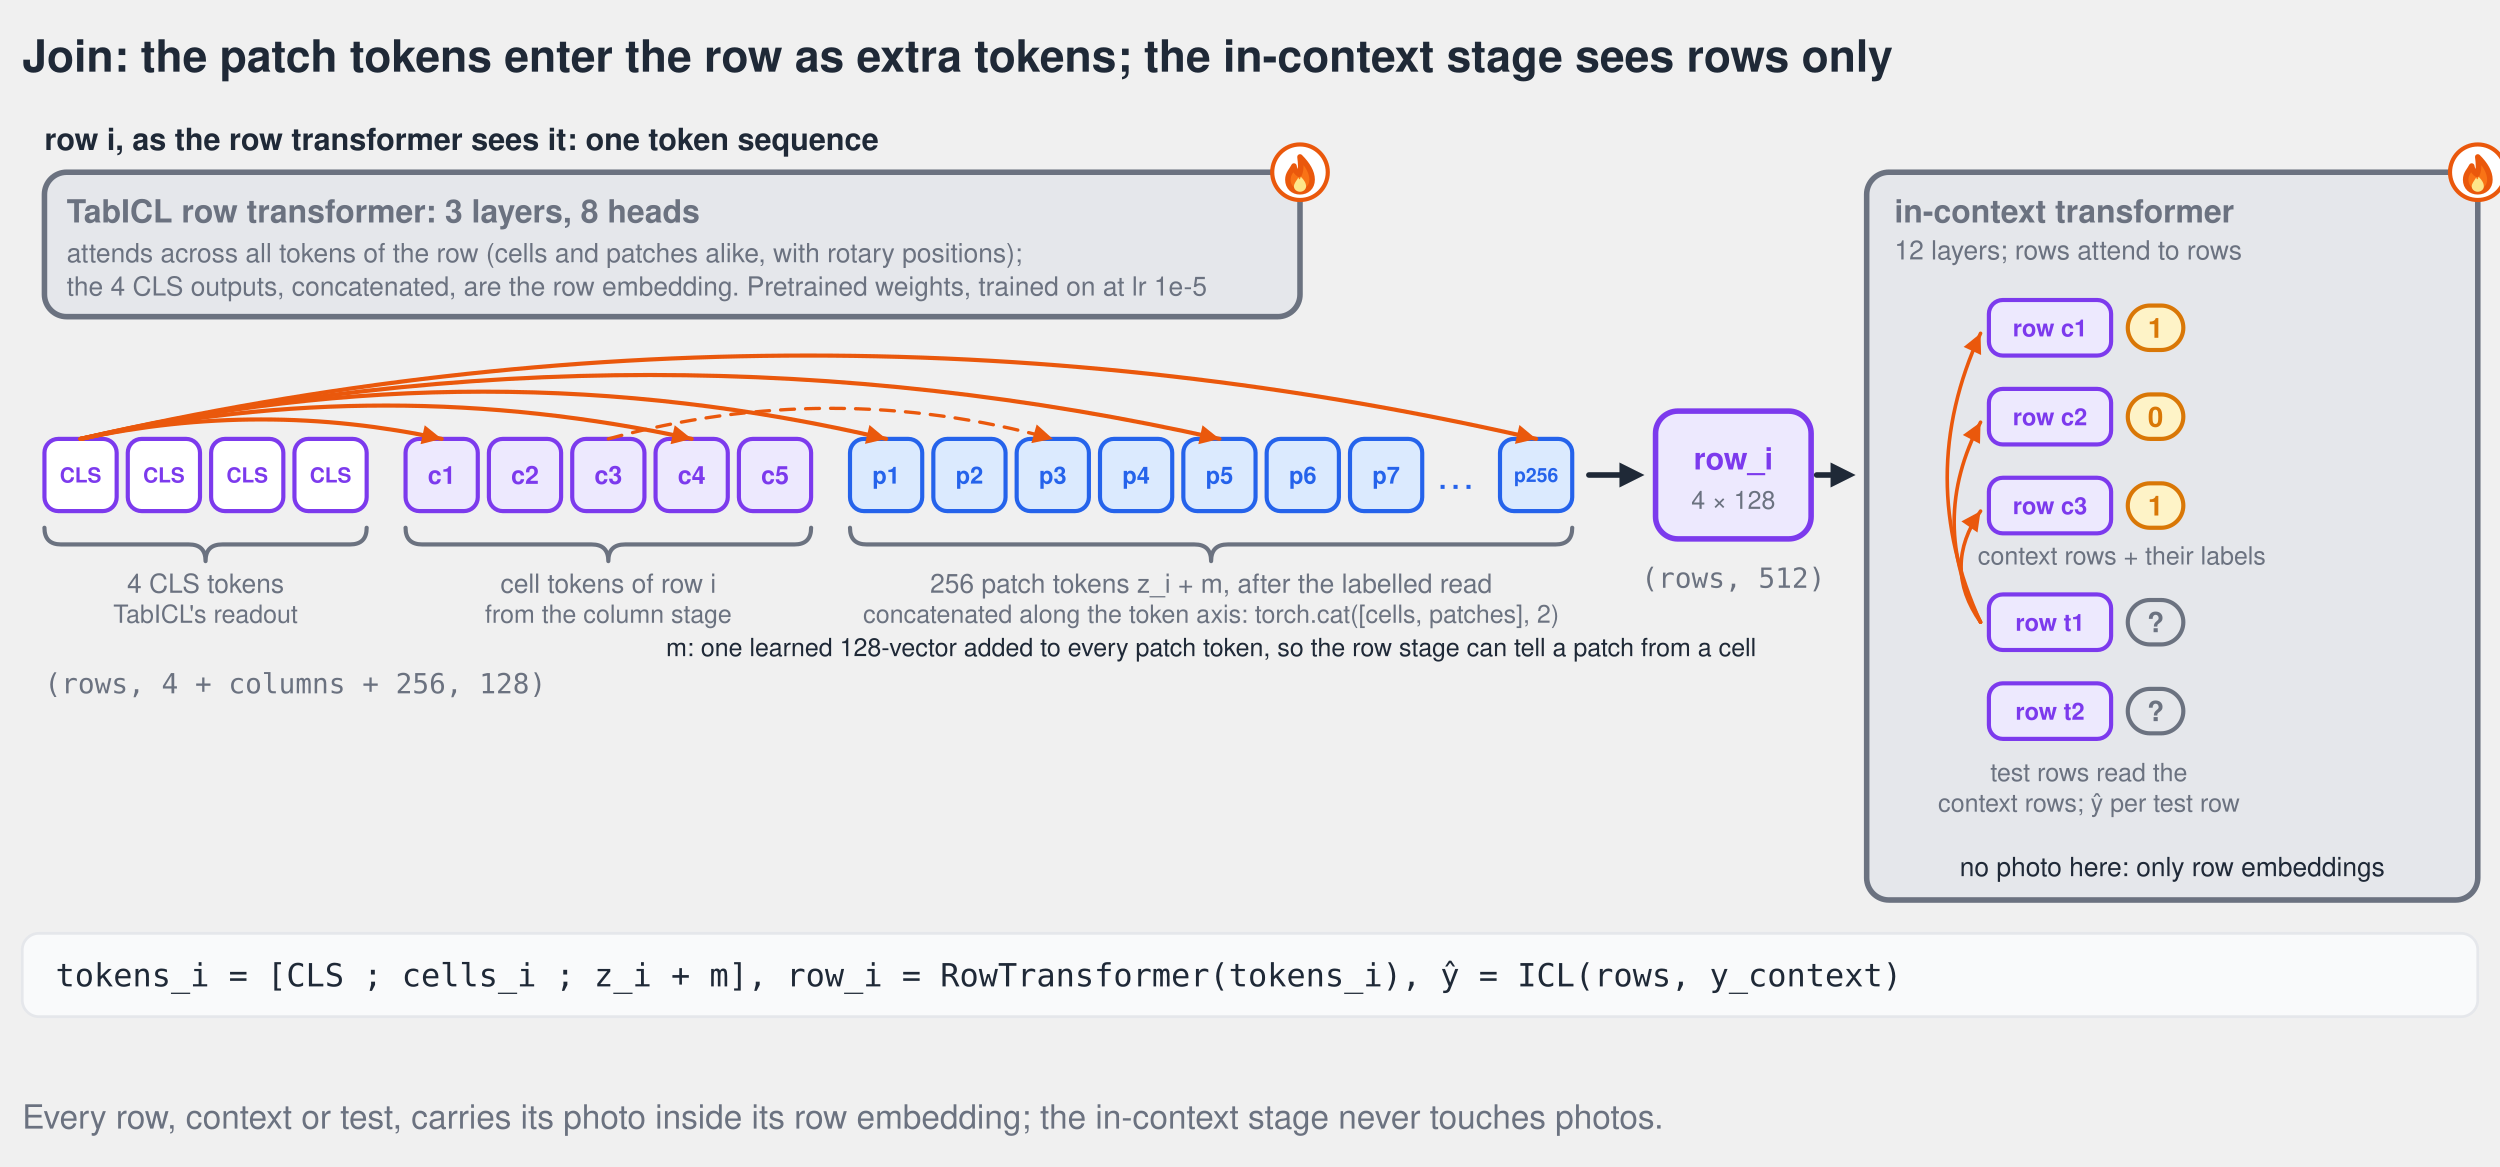
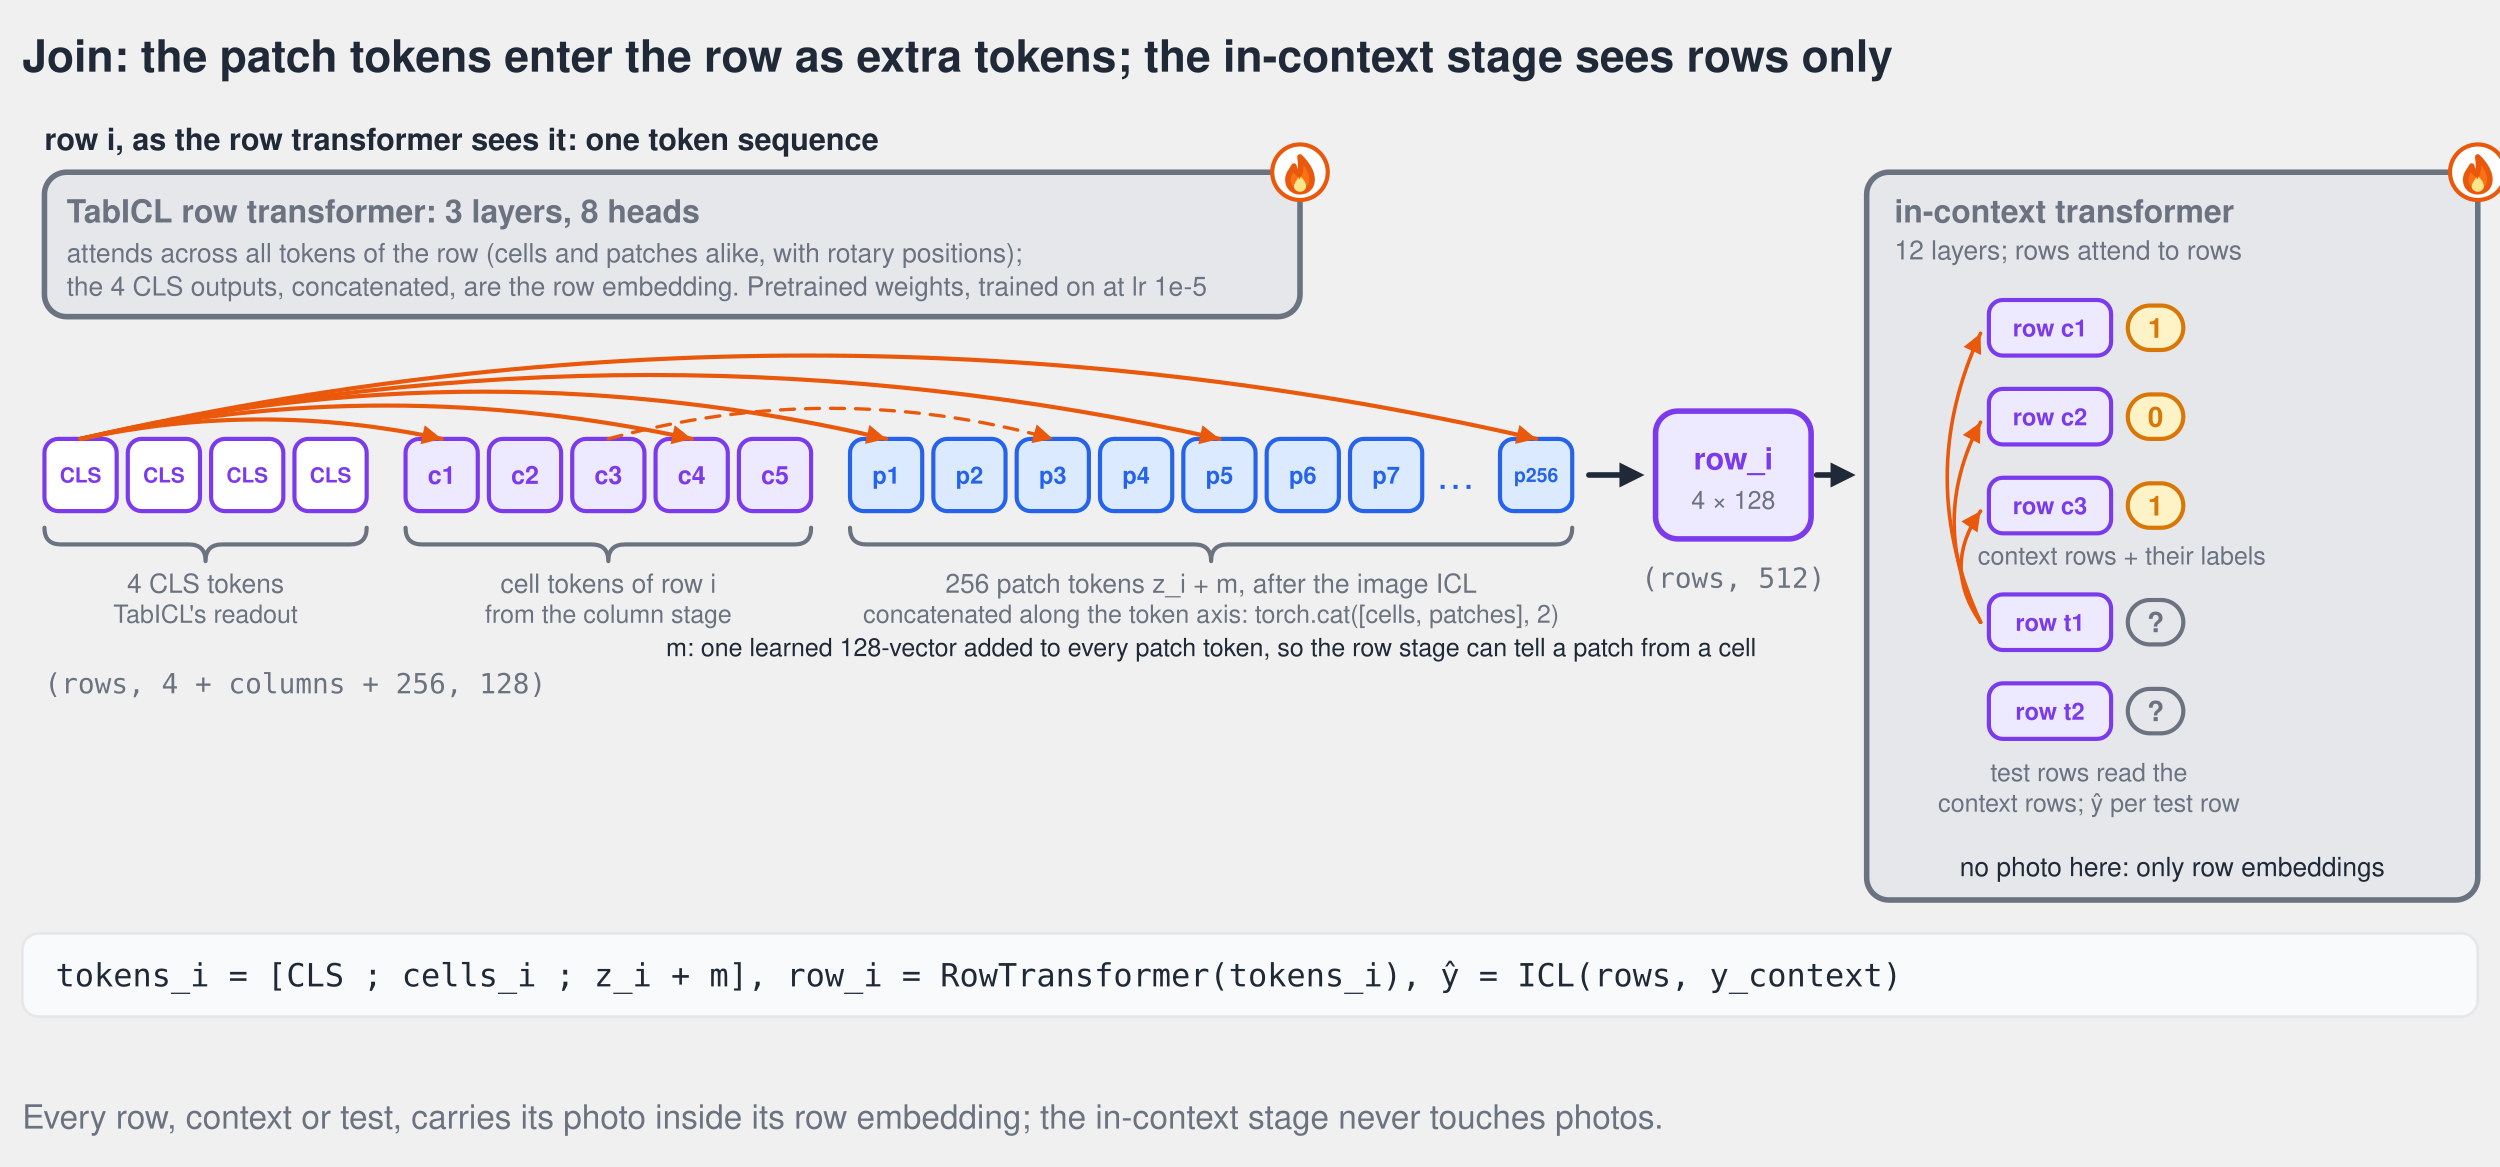
<svg xmlns="http://www.w3.org/2000/svg" viewBox="0 0 900 420" width="900" height="420" font-family="Helvetica, Arial, sans-serif" font-size="13" fill="#1F2937" stroke-linecap="round" stroke-linejoin="round">
  <g transform="translate(8 8)">
    <text x="0.0" y="17.8" font-size="16" fill="#1F2937" text-anchor="start" font-weight="bold">Join: the patch tokens enter the row as extra tokens; the in-context stage sees rows only</text>
    <text x="8.0" y="46.0" font-size="11" fill="#1F2937" text-anchor="start" font-weight="bold">row i, as the row transformer sees it: one token sequence</text>
    <rect x="8.0" y="150.0" width="26.0" height="26.0" rx="5" fill="#FFFFFF" stroke="#7C3AED" stroke-width="1.5" />
    <text x="21.0" y="165.7" font-size="7.5" fill="#7C3AED" text-anchor="middle" font-weight="bold">CLS</text>
    <rect x="38.0" y="150.0" width="26.0" height="26.0" rx="5" fill="#FFFFFF" stroke="#7C3AED" stroke-width="1.5" />
    <text x="51.0" y="165.7" font-size="7.5" fill="#7C3AED" text-anchor="middle" font-weight="bold">CLS</text>
    <rect x="68.0" y="150.0" width="26.0" height="26.0" rx="5" fill="#FFFFFF" stroke="#7C3AED" stroke-width="1.5" />
    <text x="81.0" y="165.7" font-size="7.5" fill="#7C3AED" text-anchor="middle" font-weight="bold">CLS</text>
    <rect x="98.0" y="150.0" width="26.0" height="26.0" rx="5" fill="#FFFFFF" stroke="#7C3AED" stroke-width="1.5" />
    <text x="111.0" y="165.7" font-size="7.5" fill="#7C3AED" text-anchor="middle" font-weight="bold">CLS</text>
    <rect x="138.0" y="150.0" width="26.0" height="26.0" rx="5" fill="#EDE9FE" stroke="#7C3AED" stroke-width="1.5" />
    <text x="151.0" y="166.2" font-size="9" fill="#7C3AED" text-anchor="middle" font-weight="bold">c1</text>
    <rect x="168.0" y="150.0" width="26.0" height="26.0" rx="5" fill="#EDE9FE" stroke="#7C3AED" stroke-width="1.5" />
    <text x="181.0" y="166.2" font-size="9" fill="#7C3AED" text-anchor="middle" font-weight="bold">c2</text>
    <rect x="198.0" y="150.0" width="26.0" height="26.0" rx="5" fill="#EDE9FE" stroke="#7C3AED" stroke-width="1.5" />
    <text x="211.0" y="166.2" font-size="9" fill="#7C3AED" text-anchor="middle" font-weight="bold">c3</text>
    <rect x="228.0" y="150.0" width="26.0" height="26.0" rx="5" fill="#EDE9FE" stroke="#7C3AED" stroke-width="1.5" />
    <text x="241.0" y="166.2" font-size="9" fill="#7C3AED" text-anchor="middle" font-weight="bold">c4</text>
    <rect x="258.0" y="150.0" width="26.0" height="26.0" rx="5" fill="#EDE9FE" stroke="#7C3AED" stroke-width="1.5" />
    <text x="271.0" y="166.2" font-size="9" fill="#7C3AED" text-anchor="middle" font-weight="bold">c5</text>
    <rect x="298.0" y="150.0" width="26.0" height="26.0" rx="5" fill="#DBEAFE" stroke="#2563EB" stroke-width="1.5" />
    <text x="311.0" y="166.1" font-size="8.5" fill="#2563EB" text-anchor="middle" font-weight="bold">p1</text>
    <rect x="328.0" y="150.0" width="26.0" height="26.0" rx="5" fill="#DBEAFE" stroke="#2563EB" stroke-width="1.5" />
    <text x="341.0" y="166.1" font-size="8.5" fill="#2563EB" text-anchor="middle" font-weight="bold">p2</text>
    <rect x="358.0" y="150.0" width="26.0" height="26.0" rx="5" fill="#DBEAFE" stroke="#2563EB" stroke-width="1.5" />
    <text x="371.0" y="166.1" font-size="8.5" fill="#2563EB" text-anchor="middle" font-weight="bold">p3</text>
    <rect x="388.0" y="150.0" width="26.0" height="26.0" rx="5" fill="#DBEAFE" stroke="#2563EB" stroke-width="1.5" />
    <text x="401.0" y="166.1" font-size="8.5" fill="#2563EB" text-anchor="middle" font-weight="bold">p4</text>
    <rect x="418.0" y="150.0" width="26.0" height="26.0" rx="5" fill="#DBEAFE" stroke="#2563EB" stroke-width="1.5" />
    <text x="431.0" y="166.1" font-size="8.5" fill="#2563EB" text-anchor="middle" font-weight="bold">p5</text>
    <rect x="448.0" y="150.0" width="26.0" height="26.0" rx="5" fill="#DBEAFE" stroke="#2563EB" stroke-width="1.5" />
    <text x="461.0" y="166.1" font-size="8.5" fill="#2563EB" text-anchor="middle" font-weight="bold">p6</text>
    <rect x="478.0" y="150.0" width="26.0" height="26.0" rx="5" fill="#DBEAFE" stroke="#2563EB" stroke-width="1.5" />
    <text x="491.0" y="166.1" font-size="8.5" fill="#2563EB" text-anchor="middle" font-weight="bold">p7</text>
    <text x="516.0" y="168.0" font-size="14" fill="#2563EB" text-anchor="middle">…</text>
    <rect x="532.0" y="150.0" width="26.0" height="26.0" rx="5" fill="#DBEAFE" stroke="#2563EB" stroke-width="1.5" />
    <text x="545.0" y="165.5" font-size="7" fill="#2563EB" text-anchor="middle" font-weight="bold">p256</text>
    <path d="M8.0,182.0 Q8.0,188.0 14.0,188.0 H60.0 Q66.0,188.0 66.0,194.0 Q66.0,188.0 72.0,188.0 H118.0 Q124.0,188.0 124.0,182.0" fill="none" stroke="#6B7280" stroke-width="1.5" />
    <text x="66.0" y="205.4" font-size="9.5" fill="#6B7280" text-anchor="middle">4 CLS tokens</text>
    <text x="66.0" y="216.2" font-size="9" fill="#6B7280" text-anchor="middle">TabICL's readout</text>
    <path d="M138.0,182.0 Q138.0,188.0 144.0,188.0 H205.0 Q211.0,188.0 211.0,194.0 Q211.0,188.0 217.0,188.0 H278.0 Q284.0,188.0 284.0,182.0" fill="none" stroke="#6B7280" stroke-width="1.5" />
    <text x="211.0" y="205.4" font-size="9.5" fill="#6B7280" text-anchor="middle">cell tokens of row i</text>
    <text x="211.0" y="216.2" font-size="9" fill="#6B7280" text-anchor="middle">from the column stage</text>
    <path d="M298.0,182.0 Q298.0,188.0 304.0,188.0 H422.0 Q428.0,188.0 428.0,194.0 Q428.0,188.0 434.0,188.0 H552.0 Q558.0,188.0 558.0,182.0" fill="none" stroke="#6B7280" stroke-width="1.5" />
-     <text x="428.0" y="205.4" font-size="9.5" fill="#6B7280" text-anchor="middle">256 patch tokens z_i + m, after the labelled read</text>
+     <text x="428.0" y="205.4" font-size="9.5" fill="#6B7280" text-anchor="middle">256 patch tokens z_i + m, after the image ICL</text>
    <text x="428.0" y="216.2" font-size="9" fill="#6B7280" text-anchor="middle">concatenated along the token axis: torch.cat([cells, patches], 2)</text>
    <text x="428.0" y="228.2" font-size="9" fill="#1F2937" text-anchor="middle">m: one learned 128-vector added to every patch token, so the row stage can tell a patch from a cell</text>
    <text x="8.0" y="241.6" font-size="10" fill="#6B7280" text-anchor="start" font-family="Menlo, Consolas, 'DejaVu Sans Mono', monospace">(rows, 4 + columns + 256, 128)</text>
    <path d="M21.0,150.0 Q86.0,136.0 151.0,150.0" fill="none" stroke="#EA580C" stroke-width="1.5" />
    <polygon points="151.0,150.0 143.4,151.9 144.9,145.1" fill="#EA580C" stroke="none" />
    <path d="M21.0,150.0 Q131.0,126.0 241.0,150.0" fill="none" stroke="#EA580C" stroke-width="1.5" />
    <polygon points="241.0,150.0 233.4,151.9 234.9,145.1" fill="#EA580C" stroke="none" />
    <path d="M21.0,150.0 Q166.0,116.0 311.0,150.0" fill="none" stroke="#EA580C" stroke-width="1.5" />
    <polygon points="311.0,150.0 303.4,151.8 305.0,145.0" fill="#EA580C" stroke="none" />
    <path d="M21.0,150.0 Q226.0,104.0 431.0,150.0" fill="none" stroke="#EA580C" stroke-width="1.5" />
    <polygon points="431.0,150.0 423.4,151.9 424.9,145.1" fill="#EA580C" stroke="none" />
    <path d="M21.0,150.0 Q283.0,90.0 545.0,150.0" fill="none" stroke="#EA580C" stroke-width="1.5" />
    <polygon points="545.0,150.0 537.4,151.8 539.0,145.0" fill="#EA580C" stroke="none" />
    <path d="M211.0,150.0 Q291.0,128.0 371.0,150.0" fill="none" stroke="#EA580C" stroke-width="1.2" stroke-dasharray="5 4" />
    <polygon points="371.0,150.0 363.3,151.5 365.2,144.8" fill="#EA580C" stroke="none" />
    <rect x="8.0" y="54.0" width="452.0" height="52.0" rx="8" fill="#E5E7EB" stroke="#6B7280" stroke-width="2" />
    <circle cx="460.0" cy="54.0" r="10" fill="#FFFFFF" stroke="#EA580C" stroke-width="1.5" />
    <path transform="translate(460.0 54.5) scale(0.545)" d="M0,-11 C5,-6 8,-1 8,4 C8,9 4.5,12 0,12 C-4.5,12 -8,9 -8,4 C-8,0 -5.5,-2 -4,-5 C-3.5,-2 -2,-0.5 -0.5,0.5 C1,-3 0.5,-7 0,-11 Z" fill="#F97316" stroke="#EA580C" stroke-width="3.67" />
    <path transform="translate(460.0 54.5) scale(0.545)" d="M0.5,2 C3,4.5 4,6.5 4,8.5 C4,10.5 2,12 0,12 C-2,12 -4,10.5 -4,8.5 C-4,6.5 -2.5,5 -1,2.5 C-0.8,4 0,4.5 0.5,2 Z" fill="#FDE68A" stroke="none" />
    <text x="16.0" y="72.1" font-size="11.5" fill="#6B7280" text-anchor="start" font-weight="bold">TabICL row transformer: 3 layers, 8 heads</text>
    <text x="16.0" y="86.4" font-size="9.5" fill="#6B7280" text-anchor="start">attends across all tokens of the row (cells and patches alike, with rotary positions);</text>
    <text x="16.0" y="98.4" font-size="9.5" fill="#6B7280" text-anchor="start">the 4 CLS outputs, concatenated, are the row embedding. Pretrained weights, trained on at lr 1e-5</text>
    <line x1="564.0" y1="163.0" x2="577.2" y2="163.0" stroke="#1F2937" stroke-width="2" />
    <polygon points="584.0,163.0 575.0,167.5 575.0,158.5" fill="#1F2937" stroke="none" />
    <rect x="588.0" y="140.0" width="56.0" height="46.0" rx="8" fill="#EDE9FE" stroke="#7C3AED" stroke-width="2" />
    <text x="616.0" y="161.0" font-size="11" fill="#7C3AED" text-anchor="middle" font-weight="bold">row_i</text>
    <text x="616.0" y="175.2" font-size="9" fill="#6B7280" text-anchor="middle">4 × 128</text>
    <text x="616.0" y="203.6" font-size="10" fill="#6B7280" text-anchor="middle" font-family="Menlo, Consolas, 'DejaVu Sans Mono', monospace">(rows, 512)</text>
    <line x1="646.0" y1="163.0" x2="653.2" y2="163.0" stroke="#1F2937" stroke-width="2" />
    <polygon points="660.0,163.0 651.0,167.5 651.0,158.5" fill="#1F2937" stroke="none" />
    <rect x="664.0" y="54.0" width="220.0" height="262.0" rx="8" fill="#E5E7EB" stroke="#6B7280" stroke-width="2" />
    <circle cx="884.0" cy="54.0" r="10" fill="#FFFFFF" stroke="#EA580C" stroke-width="1.5" />
    <path transform="translate(884.0 54.5) scale(0.545)" d="M0,-11 C5,-6 8,-1 8,4 C8,9 4.5,12 0,12 C-4.5,12 -8,9 -8,4 C-8,0 -5.5,-2 -4,-5 C-3.5,-2 -2,-0.5 -0.5,0.5 C1,-3 0.5,-7 0,-11 Z" fill="#F97316" stroke="#EA580C" stroke-width="3.67" />
    <path transform="translate(884.0 54.5) scale(0.545)" d="M0.5,2 C3,4.5 4,6.5 4,8.5 C4,10.5 2,12 0,12 C-2,12 -4,10.5 -4,8.5 C-4,6.5 -2.5,5 -1,2.5 C-0.8,4 0,4.5 0.5,2 Z" fill="#FDE68A" stroke="none" />
    <text x="674.0" y="72.1" font-size="11.5" fill="#6B7280" text-anchor="start" font-weight="bold">in-context transformer</text>
    <text x="674.0" y="85.4" font-size="9.5" fill="#6B7280" text-anchor="start">12 layers; rows attend to rows</text>
    <rect x="708.0" y="100.0" width="44.0" height="20.0" rx="5" fill="#EDE9FE" stroke="#7C3AED" stroke-width="1.5" />
    <text x="730.0" y="113.1" font-size="8.5" fill="#7C3AED" text-anchor="middle" font-weight="bold">row c1</text>
    <rect x="758.0" y="102.0" width="20.0" height="16.0" rx="8.0" fill="#FEF3C7" stroke="#D97706" stroke-width="1.5" />
    <text x="768.0" y="113.6" font-size="10" fill="#D97706" text-anchor="middle" font-weight="bold">1</text>
    <rect x="708.0" y="132.0" width="44.0" height="20.0" rx="5" fill="#EDE9FE" stroke="#7C3AED" stroke-width="1.5" />
    <text x="730.0" y="145.1" font-size="8.5" fill="#7C3AED" text-anchor="middle" font-weight="bold">row c2</text>
    <rect x="758.0" y="134.0" width="20.0" height="16.0" rx="8.0" fill="#FEF3C7" stroke="#D97706" stroke-width="1.5" />
    <text x="768.0" y="145.6" font-size="10" fill="#D97706" text-anchor="middle" font-weight="bold">0</text>
    <rect x="708.0" y="164.0" width="44.0" height="20.0" rx="5" fill="#EDE9FE" stroke="#7C3AED" stroke-width="1.5" />
    <text x="730.0" y="177.1" font-size="8.5" fill="#7C3AED" text-anchor="middle" font-weight="bold">row c3</text>
    <rect x="758.0" y="166.0" width="20.0" height="16.0" rx="8.0" fill="#FEF3C7" stroke="#D97706" stroke-width="1.5" />
    <text x="768.0" y="177.6" font-size="10" fill="#D97706" text-anchor="middle" font-weight="bold">1</text>
    <text x="704.0" y="195.2" font-size="9" fill="#6B7280" text-anchor="start">context rows + their labels</text>
    <rect x="708.0" y="206.0" width="44.0" height="20.0" rx="5" fill="#EDE9FE" stroke="#7C3AED" stroke-width="1.5" />
    <text x="730.0" y="219.1" font-size="8.5" fill="#7C3AED" text-anchor="middle" font-weight="bold">row t1</text>
    <rect x="758.0" y="208.0" width="20.0" height="16.0" rx="8.0" fill="#E5E7EB" stroke="#6B7280" stroke-width="1.5" />
    <text x="768.0" y="219.6" font-size="10" fill="#6B7280" text-anchor="middle" font-weight="bold">?</text>
    <rect x="708.0" y="238.0" width="44.0" height="20.0" rx="5" fill="#EDE9FE" stroke="#7C3AED" stroke-width="1.5" />
    <text x="730.0" y="251.1" font-size="8.5" fill="#7C3AED" text-anchor="middle" font-weight="bold">row t2</text>
    <rect x="758.0" y="240.0" width="20.0" height="16.0" rx="8.0" fill="#E5E7EB" stroke="#6B7280" stroke-width="1.5" />
    <text x="768.0" y="251.6" font-size="10" fill="#6B7280" text-anchor="middle" font-weight="bold">?</text>
    <path d="M705.0,216.0 Q681.0,164.0 705.0,112.0" fill="none" stroke="#EA580C" stroke-width="1.3" />
    <polygon points="705.0,112.0 705.2,119.8 698.9,116.9" fill="#EA580C" stroke="none" />
    <path d="M705.0,216.0 Q686.0,180.0 705.0,144.0" fill="none" stroke="#EA580C" stroke-width="1.3" />
    <polygon points="705.0,144.0 704.8,151.8 698.6,148.6" fill="#EA580C" stroke="none" />
    <path d="M705.0,216.0 Q691.0,196.0 705.0,176.0" fill="none" stroke="#EA580C" stroke-width="1.3" />
    <polygon points="705.0,176.0 703.9,183.7 698.1,179.7" fill="#EA580C" stroke="none" />
    <text x="744.0" y="273.2" font-size="9" fill="#6B7280" text-anchor="middle">test rows read the</text>
    <text x="744.0" y="284.2" font-size="9" fill="#6B7280" text-anchor="middle">context rows; ŷ per test row</text>
    <text x="774.0" y="307.4" font-size="9.5" fill="#1F2937" text-anchor="middle">no photo here: only row embeddings</text>
    <rect x="0.0" y="328.0" width="884.0" height="30.0" rx="6" fill="#F9FAFB" stroke="#E5E7EB" stroke-width="1" />
    <text x="12.0" y="347.1" font-size="11.5" fill="#1F2937" text-anchor="start" font-family="Menlo, Consolas, 'DejaVu Sans Mono', monospace">tokens_i = [CLS ; cells_i ; z_i + m],   row_i = RowTransformer(tokens_i),   ŷ = ICL(rows, y_context)</text>
    <text x="0.0" y="398.3" font-size="12" fill="#6B7280" text-anchor="start">Every row, context or test, carries its photo inside its row embedding; the in-context stage never touches photos.</text>
  </g>
</svg>
